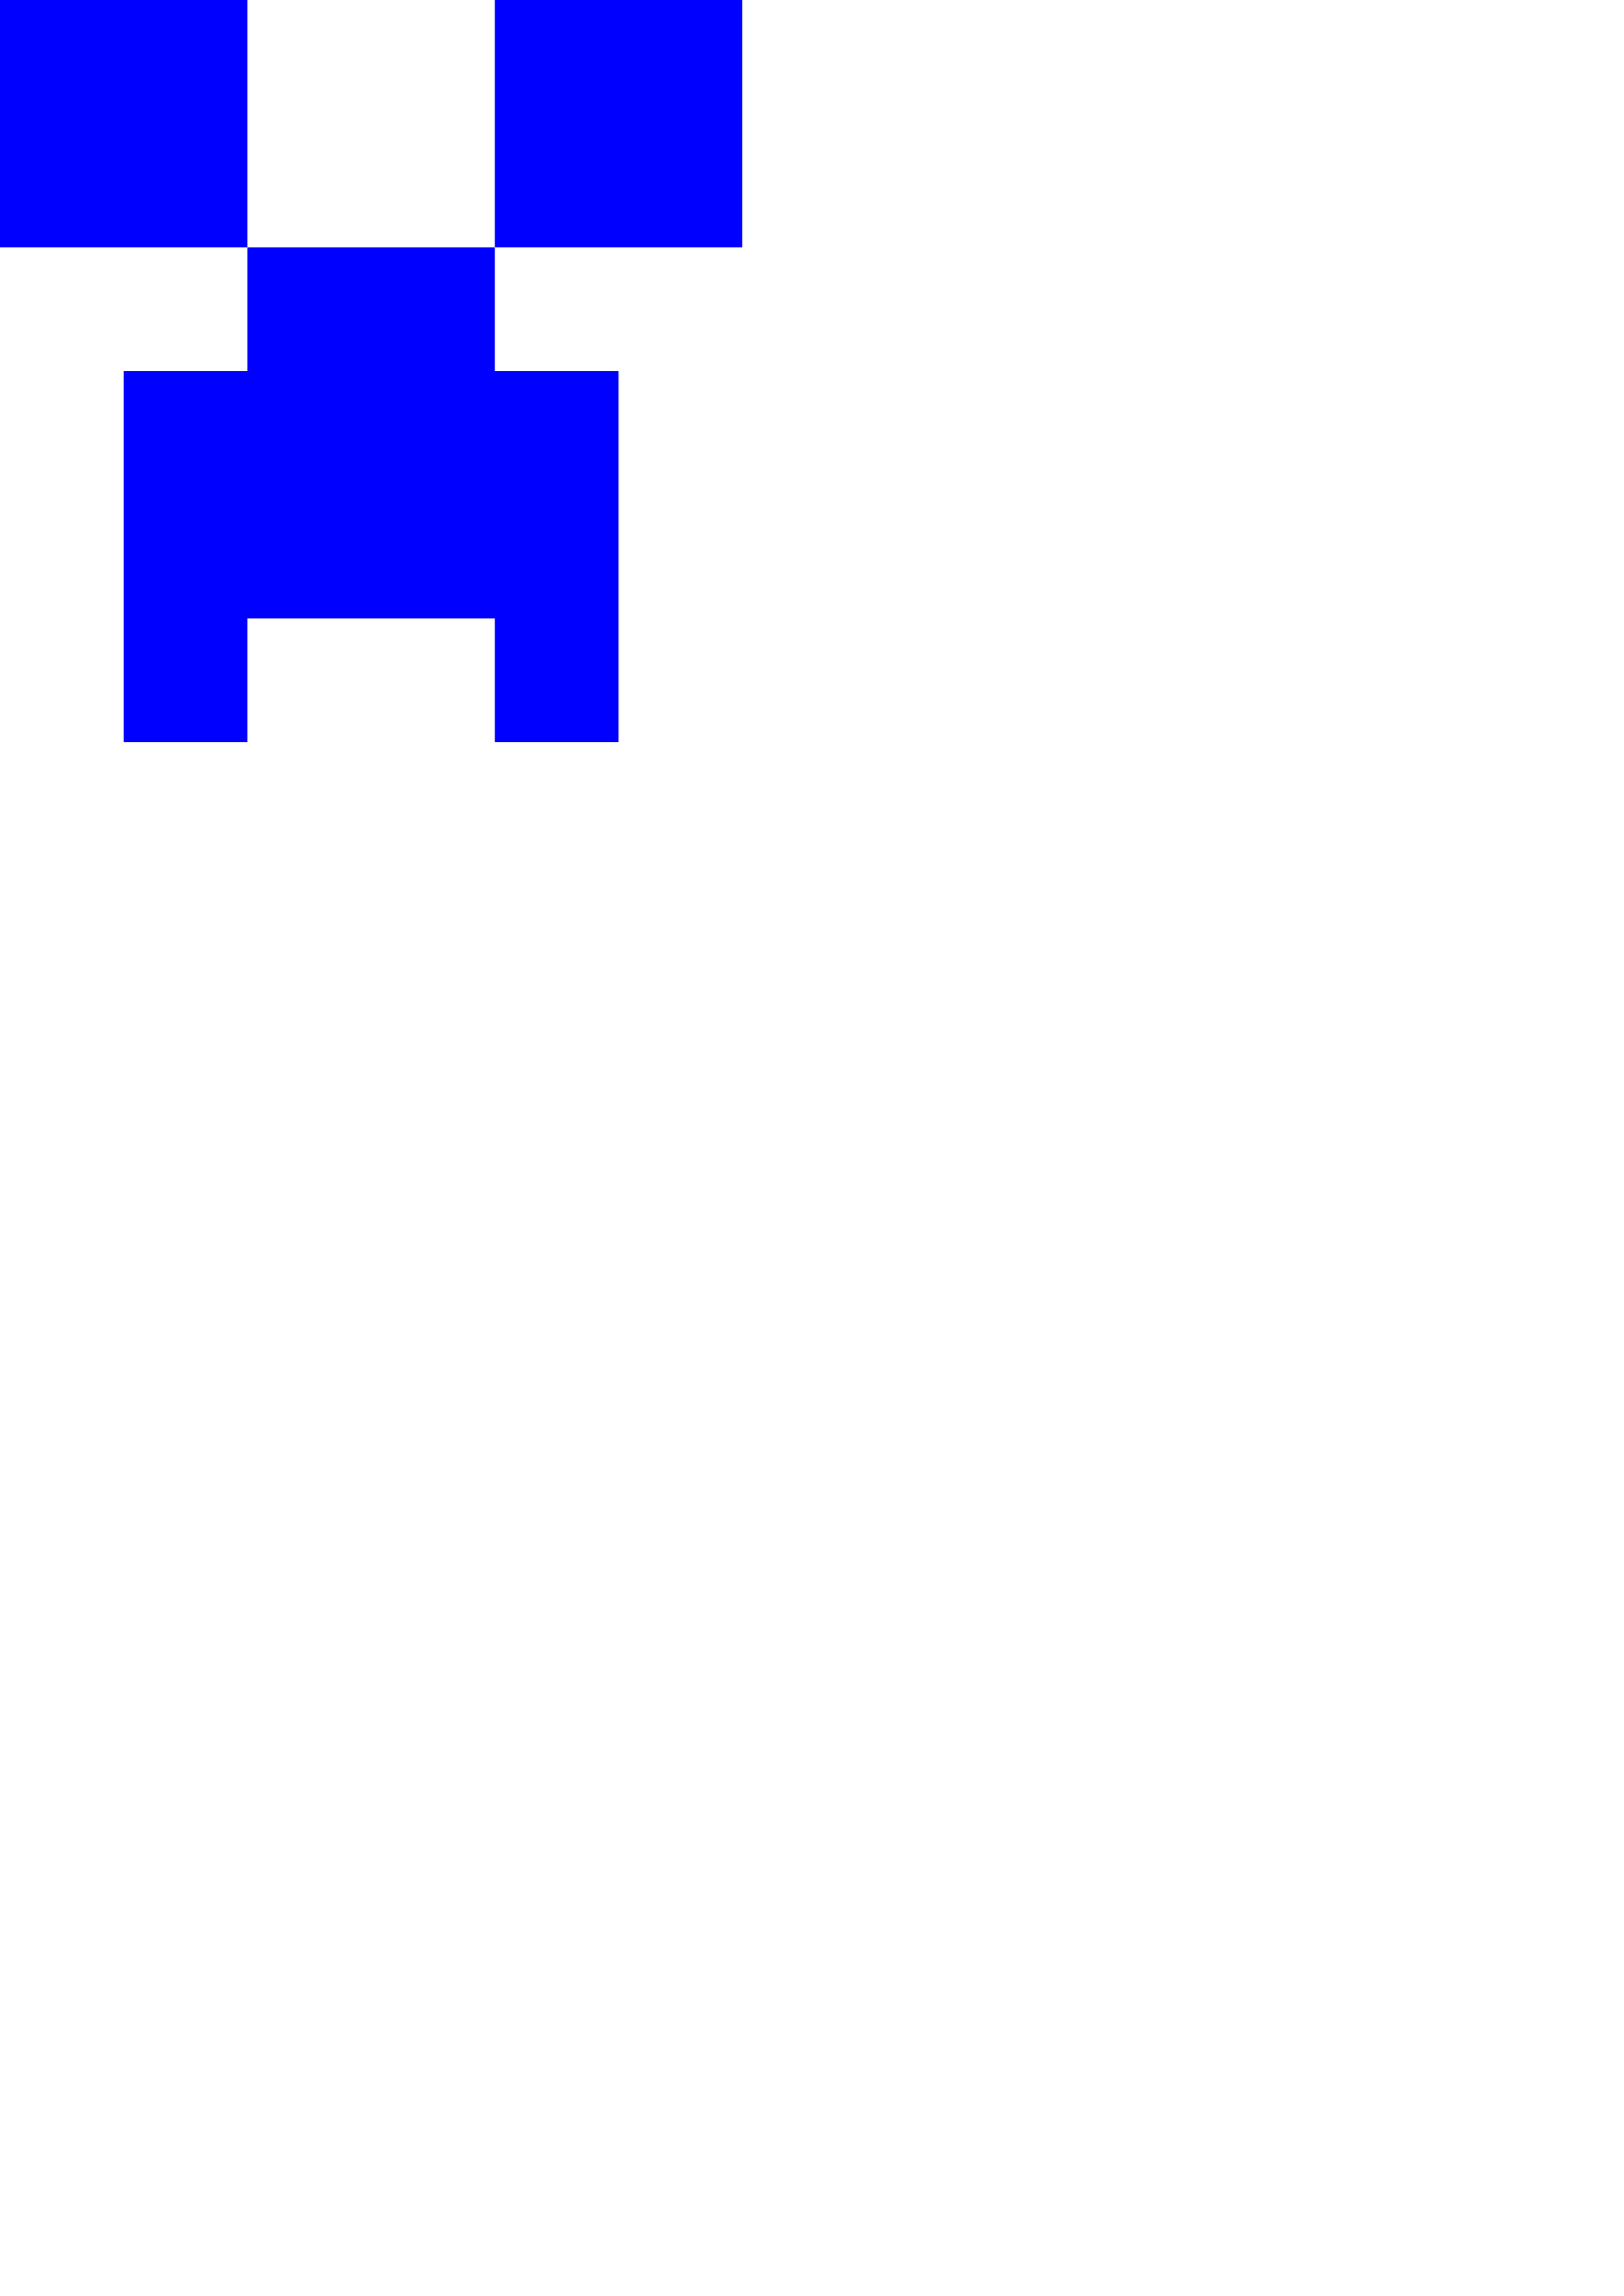
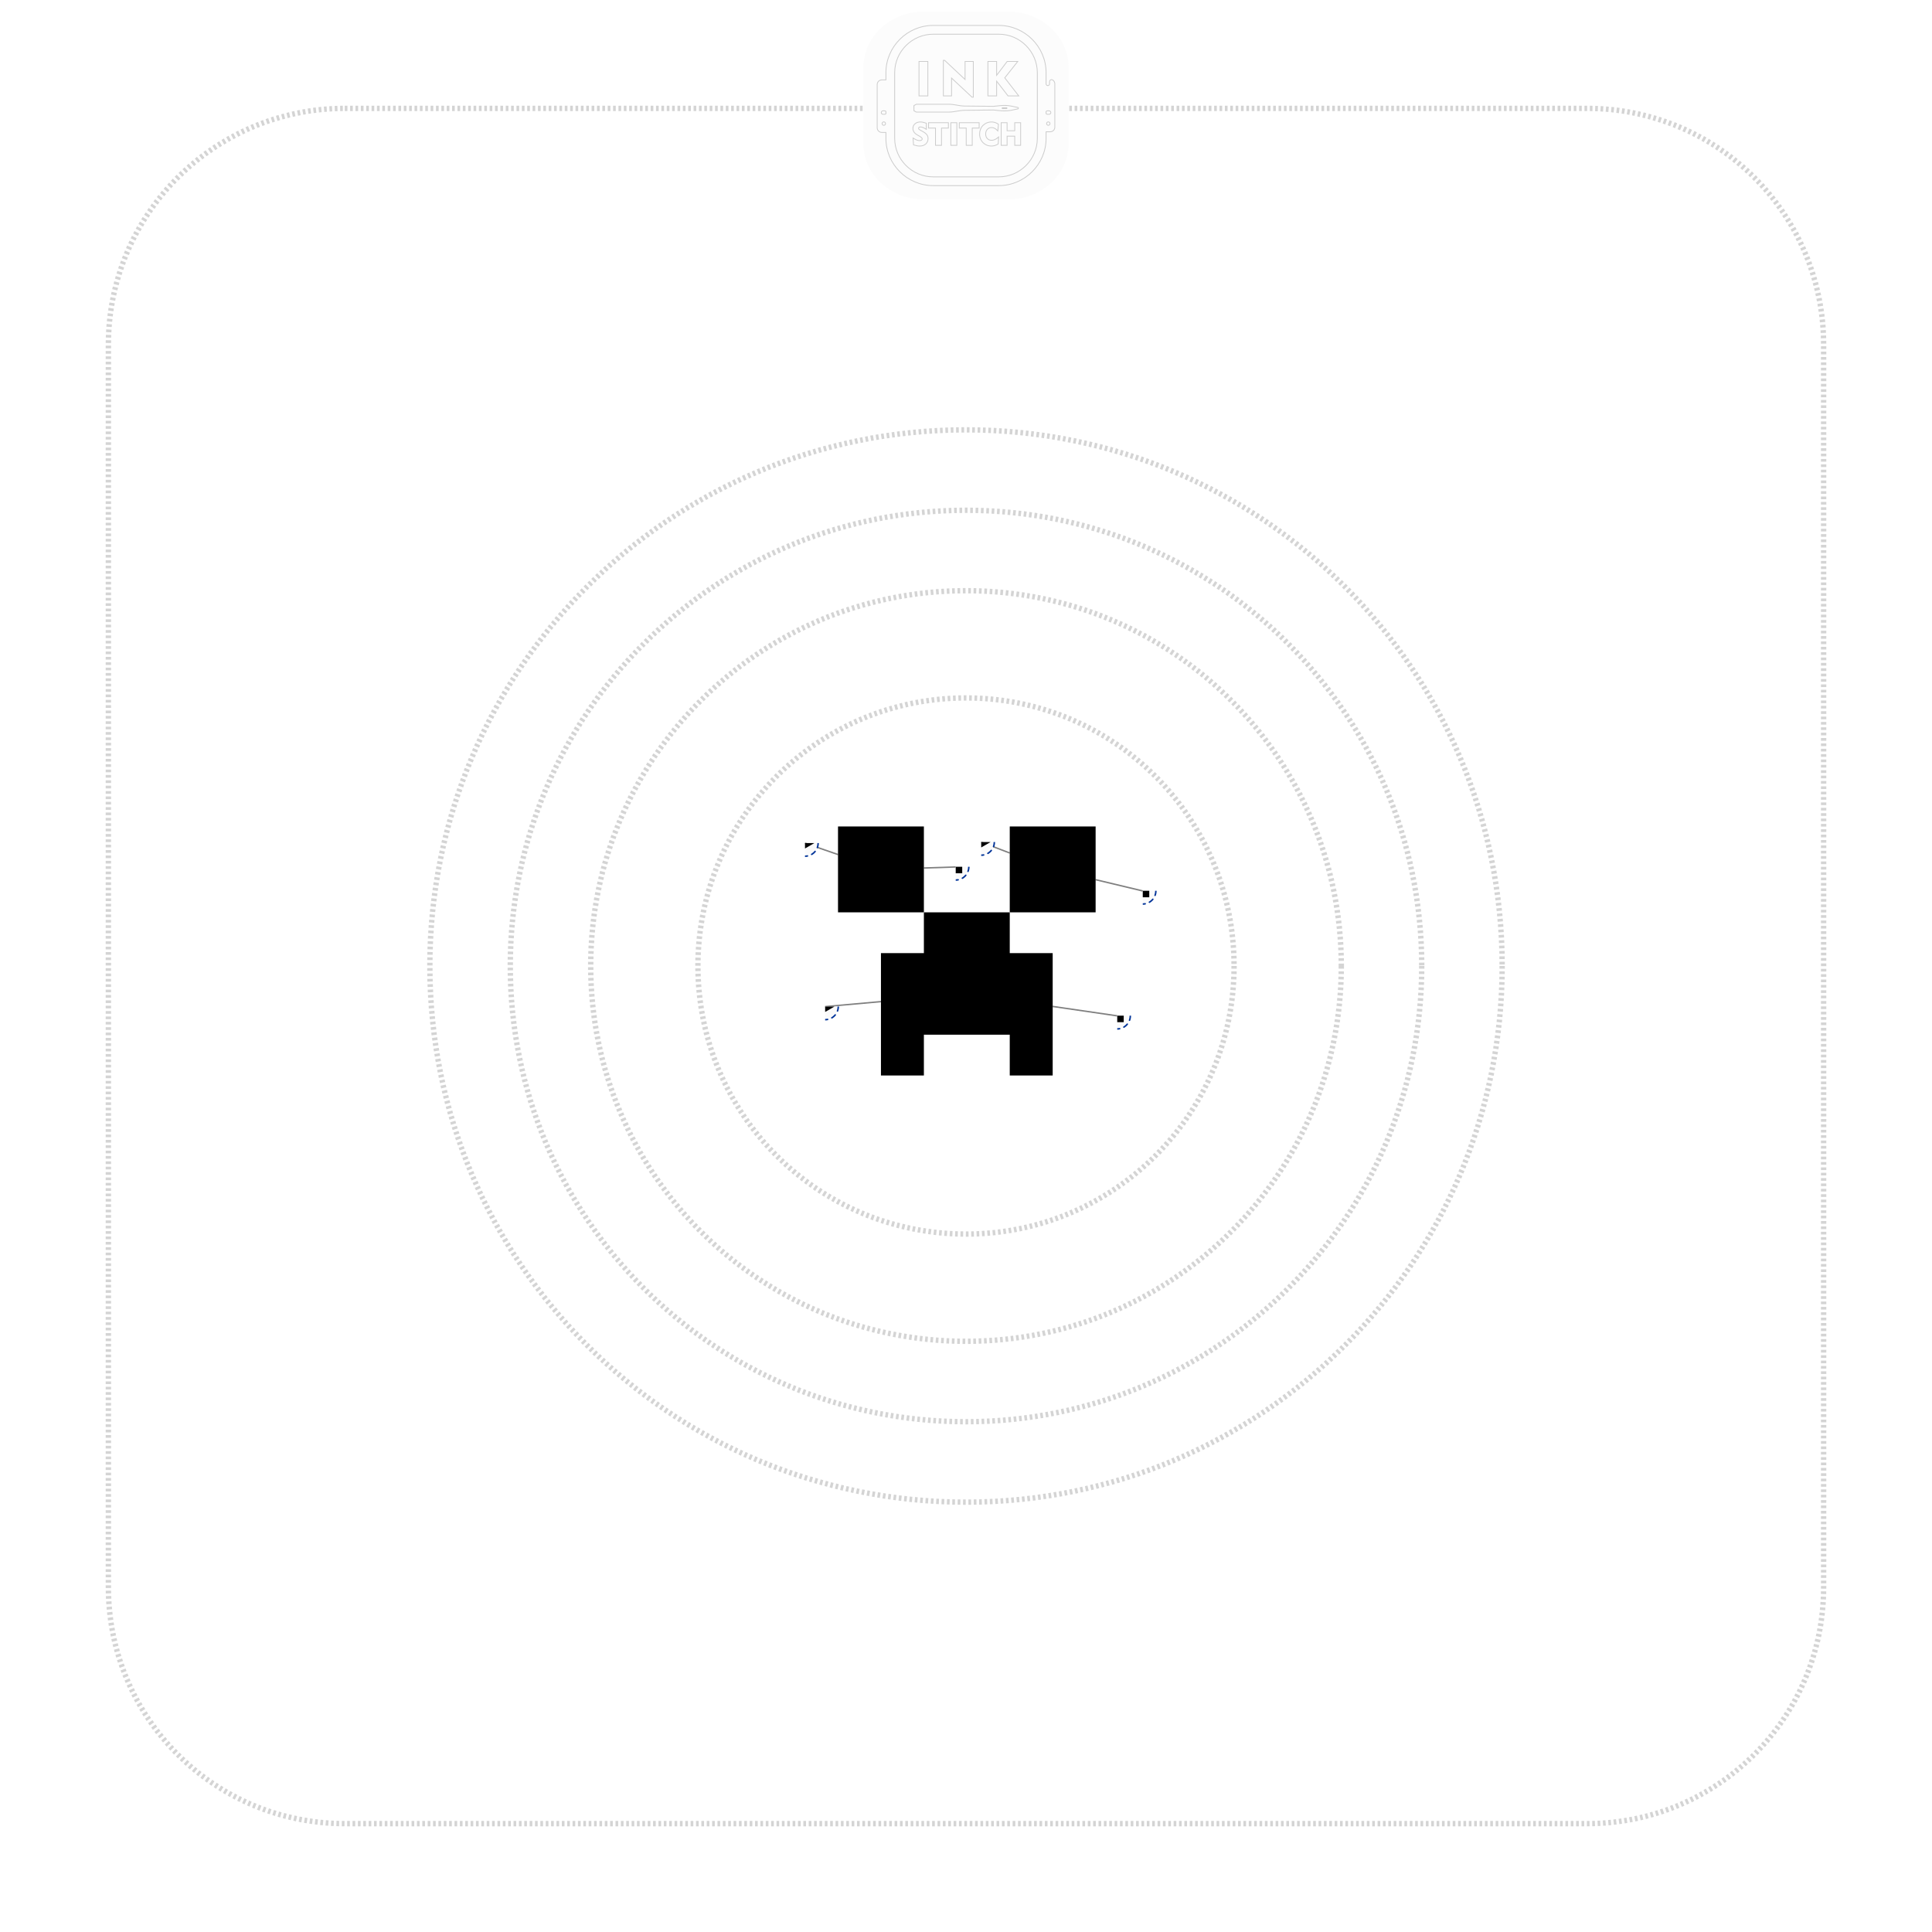
- <svg xmlns="http://www.w3.org/2000/svg" width="210mm" height="297mm" viewBox="0 0 210 297" version="1.1" id="svg5">
-   <defs id="defs2" />
-   <g id="layer1">
-     <path id="rect346" style="fill:#0000ff;fill-rule:evenodd;stroke-width:0.325" d="M 0,7.792882e-7 H 32 V 32 H 0 Z" />
-     <path id="rect346-3" style="fill:#0000ff;fill-rule:evenodd;stroke-width:1.739" d="M 120.945 120.945 L 120.945 181.418 L 60.473 181.418 L 60.473 302.361 L 60.473 362.834 L 120.945 362.834 L 120.945 302.361 L 241.891 302.361 L 241.891 362.834 L 302.361 362.834 L 302.361 302.361 L 302.361 181.418 L 241.891 181.418 L 241.891 120.945 L 120.945 120.945 z " transform="scale(0.2645833)" />
-     <path id="rect430" style="fill:#0000ff;fill-rule:evenodd;stroke-width:0.325" d="M 64,7.792882e-7 H 96 V 32 H 64 Z" />
+ <svg xmlns="http://www.w3.org/2000/svg" xmlns:ns1="http://inkstitch.org/namespace" xmlns:xlink="http://www.w3.org/1999/xlink" id="svg8" version="1.1" viewBox="0 0 360 360" height="360mm" width="360mm">
+   <defs id="defs2">
+     <style id="style824" type="text/css">
+     .fil0 {fill:none}
+     .fil1 {fill:#003399}
+    </style>
+     <symbol id="inkstitch_fill_start">
+       <path id="inkstitch_circle13166-6" d="m 9.247,-2.6e-6 c -1.9e-6,5.107 -4.14,9.247 -9.247,9.247 C -5.107,9.247 -9.247,5.107 -9.247,-2.6e-6 c 2e-7,-5.107 4.14,-9.247 9.247,-9.247 2.452,0 4.804,0.974 6.538,2.708 1.734,1.734 2.708,4.086 2.708,6.538 0,0 0,0 0,0" style="opacity:1;vector-effect:none;fill:#fafafa;fill-opacity:1;fill-rule:evenodd;stroke:#003399;stroke-width:1.065;stroke-linecap:round;stroke-linejoin:miter;stroke-miterlimit:4;stroke-dasharray:3.195, 3.195;stroke-dashoffset:0;stroke-opacity:1" />
+       <path style="opacity:1;vector-effect:none;fill:#000000;fill-opacity:1;fill-rule:evenodd;stroke:none;stroke-width:2.742;stroke-linecap:butt;stroke-linejoin:miter;stroke-miterlimit:4;stroke-dasharray:none;stroke-dashoffset:0;stroke-opacity:1" d="m 6.573,0.004 c 0,0 -10.451,6.034 -10.451,6.034 0,0 0,-12.068 0,-12.068 0,0 10.451,6.034 10.451,6.034" id="inkstitch_path4183" />
+     </symbol>
+     <symbol id="inkstitch_fill_end">
+       <path id="inkstitch_circle13166" d="m 9.22,0.079 c -1.9e-6,5.107 -4.14,9.247 -9.247,9.247 -5.107,0 -9.247,-4.14 -9.247,-9.247 1e-7,-2.452 0.974,-4.804 2.708,-6.538 1.734,-1.734 4.086,-2.708 6.538,-2.708 5.107,0 9.247,4.14 9.247,9.247 0,0 0,0 0,0" style="opacity:1;vector-effect:none;fill:#fafafa;fill-opacity:1;fill-rule:evenodd;stroke:#003399;stroke-width:1.065;stroke-linecap:round;stroke-linejoin:miter;stroke-miterlimit:4;stroke-dasharray:3.195, 3.195;stroke-dashoffset:0;stroke-opacity:1" />
+       <path style="opacity:1;fill:#000000;fill-opacity:1;fill-rule:nonzero;stroke:none;stroke-width:2.272;stroke-linecap:round;stroke-linejoin:round;stroke-miterlimit:4;stroke-dasharray:4.819, 4.819;stroke-dashoffset:0;stroke-opacity:1;paint-order:fill markers stroke" d="m -4.57,-4.57 c 0,0 9.141,0 9.141,0 0,0 0,9.141 0,9.141 0,0 -9.141,0 -9.141,0 0,0 0,-9.141 0,-9.141" id="inkstitch_rect5371-2" />
+     </symbol>
+   </defs>
+   <g id="layer1" transform="translate(-9.390503,72.39051)" style="display:inline;opacity:0.5">
+     <circle id="path3704-5-2" cx="189.391" cy="107.609" r="49.952" style="opacity:0.335;fill:none;stroke:#000000;stroke-width:1;stroke-linecap:butt;stroke-linejoin:round;stroke-miterlimit:4;stroke-dasharray:0.5, 0.5;stroke-dashoffset:0" />
+     <circle id="path3704-5" cx="189.391" cy="107.609" r="69.933" style="opacity:0.335;fill:none;stroke:#000000;stroke-width:1;stroke-linecap:butt;stroke-linejoin:round;stroke-miterlimit:4;stroke-dasharray:0.5, 0.5;stroke-dashoffset:0" />
+     <circle id="path3704-4" cx="189.391" cy="107.609" r="84.919" style="opacity:0.335;fill:none;stroke:#000000;stroke-width:1;stroke-linecap:butt;stroke-linejoin:round;stroke-miterlimit:4;stroke-dasharray:0.5, 0.5;stroke-dashoffset:0" />
+     <circle id="path3704" cx="189.391" cy="107.609" r="99.905" style="opacity:0.335;fill:none;stroke:#000000;stroke-width:1;stroke-linecap:butt;stroke-linejoin:round;stroke-miterlimit:4;stroke-dasharray:0.5, 0.5;stroke-dashoffset:0" />
+     <rect style="opacity:0.335;fill:none;stroke:#000000;stroke-width:1;stroke-linecap:butt;stroke-linejoin:round;stroke-miterlimit:4;stroke-dasharray:0.5, 0.5;stroke-dashoffset:0" id="rect3742" width="319.61" height="319.61" x="29.586" y="-52.195" ry="44.043" />
+     <g style="clip-rule:evenodd;fill:#f9f9f9;fill-opacity:1;fill-rule:evenodd;stroke:#999999;stroke-width:20.97;stroke-miterlimit:4;stroke-dasharray:none;stroke-opacity:1;image-rendering:optimizeQuality;shape-rendering:geometricPrecision;text-rendering:geometricPrecision" id="g845" transform="matrix(0,0.0056763,-0.0056763,0,341.0344,-359.1566)">
+       <path style="fill:#f9f9f9;fill-opacity:1;stroke:none;stroke-width:25.769;stroke-miterlimit:4;stroke-dasharray:none;stroke-opacity:1" d="m 53158.869,23350.193 h 1826.028 266.315 c 998.46,0 1815.618,892.05 1815.618,1982.018 v 2766.111 c 0,1089.966 -817.159,1982.014 -1815.618,1982.014 h -242.024 -2001.257 -290.607 c -999.324,0 -1816.482,-892.048 -1816.482,-1982.014 v -2766.111 c 0,-1089.968 817.158,-1982.018 1816.482,-1982.018 z" id="path992" />
+       <path id="path912" d="m 54083.958,25539.209 h -26.503 c -7.363,0 -13.988,-5.89 -13.988,-13.985 v -150.92 c 0,-7.362 6.625,-13.252 13.988,-13.252 h 26.503 c 7.36,0 13.989,5.89 13.989,13.252 v 150.92 c 0,8.095 -6.629,13.985 -13.989,13.985 z m -800.235,-1439.978 c 33.129,-5.153 58.895,-34.602 58.895,-69.2 v 0 c 0,-38.282 -30.919,-69.938 -69.2,-69.938 h -73.619 c -19.139,0 -35.337,-8.835 -44.907,-25.032 -10.308,-16.195 -10.308,-34.6 -1.474,-51.531 22.087,-41.963 64.05,-70.675 118.526,-70.675 h 1423.783 c 75.827,0 137.666,61.84 137.666,137.669 v 148.707 h 226.01 c 847.349,0 1540.835,693.488 1540.835,1540.837 v 2150.396 c 0,847.35 -693.487,1540.835 -1540.835,1540.835 h -205.396 v 146.502 c 0,77.299 -62.575,139.874 -139.876,139.874 h -1418.629 c -76.563,0 -139.874,-62.575 -139.874,-139.874 v -146.502 h -246.624 c -848.083,0 -1541.57,-693.485 -1541.57,-1540.835 v -2150.396 c 0,-847.349 693.487,-1540.837 1541.57,-1540.837 z m 861.339,5341.024 v -54.477 c 0,-22.087 10.305,-41.226 26.503,-54.479 h 86.868 c 16.195,13.253 26.503,32.392 26.503,54.479 v 54.477 c 0,38.281 -31.656,69.938 -69.938,69.938 v 0 c -38.282,0 -69.936,-31.657 -69.936,-69.938 z m 362.201,-27.239 c 0,-38.281 31.657,-69.938 69.938,-69.938 38.282,0 69.939,31.657 69.939,69.938 0,39.018 -31.657,69.938 -69.939,69.938 -38.281,0 -69.938,-30.92 -69.938,-69.938 z m -362.201,-5371.944 v -54.476 c 0,-38.282 31.654,-69.939 69.936,-69.939 v 0 c 38.282,0 69.938,31.657 69.938,69.939 v 54.476 c 0,24.295 -12.515,45.644 -30.921,58.159 h -78.034 c -18.404,-12.515 -30.919,-33.864 -30.919,-58.159 z m 362.939,-27.239 c 0,-38.282 30.919,-69.199 69.2,-69.199 38.282,0 69.203,30.917 69.203,69.199 0,38.282 -30.921,69.203 -69.203,69.203 -38.281,0 -69.2,-30.921 -69.2,-69.203 z m -427.724,999.74 c 78.036,345.27 84.66,396.805 37.544,800.233 l 9.572,943.79 c 1.471,191.407 58.893,336.438 58.893,525.637 v 1057.897 l -38.279,69.938 h -154.601 l -38.282,-69.938 v -1057.897 c 0,-189.199 57.424,-334.229 58.895,-525.637 l 9.57,-943.79 c -47.115,-403.428 -40.489,-454.963 37.547,-800.233 0.735,-4.416 5.153,-7.36 9.57,-7.36 4.418,0 8.098,2.944 9.571,7.36 z m -424.778,3231.118 h -1105.751 v -264.292 h 1105.751 z m 0,-798.761 h -1141.825 v -25.032 l 645.634,-688.332 h -609.56 v -243.678 h 1147.713 v 22.822 l -644.9,690.543 h 602.938 z m 0,-1462.8 h -1105.751 v -260.609 h 481.465 l -481.465,-365.149 v -314.351 l 525.636,416.68 580.115,-449.808 v 318.768 l -509.441,393.86 h 509.441 z m 1420.099,2455.914 c 26.503,-44.171 45.646,-80.982 56.686,-111.9 10.308,-30.921 16.198,-61.104 16.198,-90.552 0,-29.447 -6.625,-53.005 -19.878,-71.409 -12.515,-17.669 -29.447,-26.503 -50.061,-26.503 -28.711,0 -61.839,31.657 -98.647,95.703 -5.889,10.308 -10.308,18.404 -13.988,23.558 l -27.239,48.59 c -26.503,47.116 -56.688,81.714 -90.551,104.537 -33.128,22.822 -71.41,33.866 -114.11,33.866 -57.421,0 -104.537,-21.351 -141.347,-64.784 -37.544,-43.436 -55.951,-99.386 -55.951,-168.588 0,-25.03 3.681,-53.003 9.573,-82.45 5.889,-29.448 14.723,-62.578 27.238,-98.652 h 167.851 c -21.351,34.601 -38.282,66.994 -50.061,97.912 -11.779,31.657 -17.67,57.424 -17.67,79.509 0,24.294 5.153,42.699 15.461,56.686 10.305,13.989 24.294,20.613 41.962,20.613 12.514,0 24.293,-3.681 35.337,-11.779 11.043,-8.833 20.612,-20.613 29.447,-37.543 l 46.38,-83.927 c 39.018,-70.673 75.09,-117.79 108.22,-142.082 32.392,-24.294 71.409,-36.073 117.051,-36.073 69.939,0 125.889,23.558 169.326,71.409 42.696,47.85 64.045,110.428 64.045,189.199 0,26.502 -2.206,55.95 -8.096,87.607 -5.889,30.919 -14.724,65.52 -26.503,103.066 z m 202.452,-735.451 h -566.864 v 227.481 h -150.18 v -625.021 h 150.18 v 226.745 h 566.864 z m 0,-503.548 h -717.044 v -170.796 h 717.044 z m 0,-505.025 h -566.864 v 227.481 h -150.18 v -625.757 h 150.18 v 226.746 h 566.864 z m -490.3,-1013.725 c -31.655,31.654 -55.213,62.575 -70.674,94.229 -15.459,32.393 -22.821,65.522 -22.821,100.121 0,61.104 20.614,110.43 62.575,148.711 41.964,39.017 95.704,58.159 161.225,58.159 65.521,0 118.527,-19.142 159.018,-57.424 40.488,-38.282 61.1,-87.606 61.1,-149.446 0,-36.073 -7.36,-72.145 -22.819,-108.217 -15.462,-36.073 -37.547,-72.148 -68.466,-108.219 l 190.671,11.042 c 20.614,30.919 36.809,64.049 47.117,100.857 11.043,36.073 16.194,73.619 16.194,113.372 0,41.964 -6.625,82.453 -19.14,121.472 -13.251,38.282 -33.127,74.354 -58.893,106.746 -36.074,46.381 -80.245,81.718 -132.515,106.012 -52.269,24.293 -108.955,36.807 -170.795,36.807 -53.005,0 -103.065,-8.834 -149.446,-27.237 -46.378,-18.405 -87.605,-44.172 -122.941,-78.774 -35.338,-35.337 -62.575,-75.825 -81.717,-121.47 -19.14,-45.641 -28.713,-94.231 -28.713,-145.027 0,-39.756 5.89,-78.038 16.934,-114.846 11.042,-36.808 28.712,-71.409 51.533,-104.537 z m 490.3,-133.252 h -717.044 v -168.586 h 263.554 v -276.806 h -263.554 V 24934.8 h 717.044 v 167.851 h -301.099 v 276.806 h 301.099 z m -3648.533,2242.421 c 0,703.056 576.432,1279.491 1279.488,1279.491 h 2150.398 c 703.057,0 1279.489,-576.435 1279.489,-1279.491 v -2150.396 c 0,-703.058 -576.432,-1279.49 -1279.489,-1279.49 h -2150.398 c -703.056,0 -1279.488,576.432 -1279.488,1279.49 z" class="fil1" style="fill:#f9f9f9;fill-opacity:1;stroke:#999999;stroke-width:52.328;stroke-miterlimit:4;stroke-dasharray:none;stroke-opacity:1;paint-order:stroke fill markers" />
+     </g>
+     <path id="path1018" style="fill:#999999;stroke:#b3b3b3;stroke-width:0.1;stroke-linecap:butt;stroke-linejoin:miter;stroke-miterlimit:4;stroke-dasharray:none;stroke-opacity:1" d="m 192.926,111.145 -7.071,-7.071 m 7.071,1e-5 -7.071,7.071" />
+   </g>
+   <g id="layer2" transform="translate(-9.3905,19.3905)">
+     <path style="display:inline;fill:#000000;fill-opacity:1;fill-rule:evenodd;stroke-width:0.163" d="m 165.543,134.61 h 16 v 16 h -16 z" id="path1291" ns1:angle="90" />
+     <path style="display:inline;fill:#000000;fill-opacity:1;fill-rule:evenodd;stroke-width:0.163" d="m 181.543,150.61 v 7.6 h -8 v 15.2 7.6 h 8 v -7.6 h 16 v 7.6 h 8 v -7.6 -15.2 h -8 v -7.6 z" id="path1289" ns1:angle="90" />
+     <path style="display:inline;fill:#000000;fill-opacity:1;fill-rule:evenodd;stroke-width:0.163" d="m 197.543,134.61 h 16 v 16 h -16 z" id="path983" ns1:angle="90" />
+     <g id="command_group1" transform="matrix(0.264583,0,0,0.264583,0.153569,-8.35583)">
+       <path id="command_connector1" d="m 601.841,552.083 23.253,8.04" style="fill:none;stroke:#000000;stroke-width:1px;stroke-opacity:0.5" />
+       <use id="command_use1" xlink:href="#inkstitch_fill_start" height="100%" width="100%" x="601.839" y="552.047" />
+     </g>
+     <g id="command_group2" transform="matrix(0.264583,0,0,0.264583,39.2602,-11.8753)">
+       <path id="command_connector2" d="m 560.159,582.162 -22.396,0.731" style="fill:none;stroke:#000000;stroke-width:1px;stroke-opacity:0.5" />
+       <use id="command_use2" xlink:href="#inkstitch_fill_end" height="100%" width="100%" x="560.183" y="582.047" />
+     </g>
+     <g id="command_group3" transform="matrix(0.264583,0,0,0.264583,-0.883159,-8.54608)">
+       <path id="command_connector3" d="m 729.856,552.083 20.102,7.673" style="fill:none;stroke:#000000;stroke-width:1px;stroke-opacity:0.5" />
+       <use id="command_use3" xlink:href="#inkstitch_fill_start" height="100%" width="100%" x="729.853" y="552.047" />
+     </g>
+     <g id="command_group4" transform="matrix(0.264583,0,0,0.264583,42.114,-7.40456)">
+       <path id="command_connector4" d="m 681.104,582.162 -33.182,-7.942" style="fill:none;stroke:#000000;stroke-width:1px;stroke-opacity:0.5" />
+       <use id="command_use4" xlink:href="#inkstitch_fill_end" height="100%" width="100%" x="681.128" y="582.047" />
+     </g>
+     <g id="command_group5" transform="matrix(0.264583,0,0,0.264583,-12.2983,6.10339)">
+       <path id="command_connector5" d="m 663.097,612.556 39.296,-3.522" style="fill:none;stroke:#000000;stroke-width:1px;stroke-opacity:0.5" />
+       <use id="command_use5" xlink:href="#inkstitch_fill_start" height="100%" width="100%" x="663.094" y="612.52" />
+     </g>
+     <g id="command_group6" transform="matrix(0.264583,0,0,0.264583,53.3389,0.205553)">
+       <path id="command_connector6" d="m 620.694,641.359 -45.434,-6.63" style="fill:none;stroke:#000000;stroke-width:1px;stroke-opacity:0.5" />
+       <use id="command_use6" xlink:href="#inkstitch_fill_end" height="100%" width="100%" x="620.718" y="641.244" />
+     </g>
  </g>
</svg>
